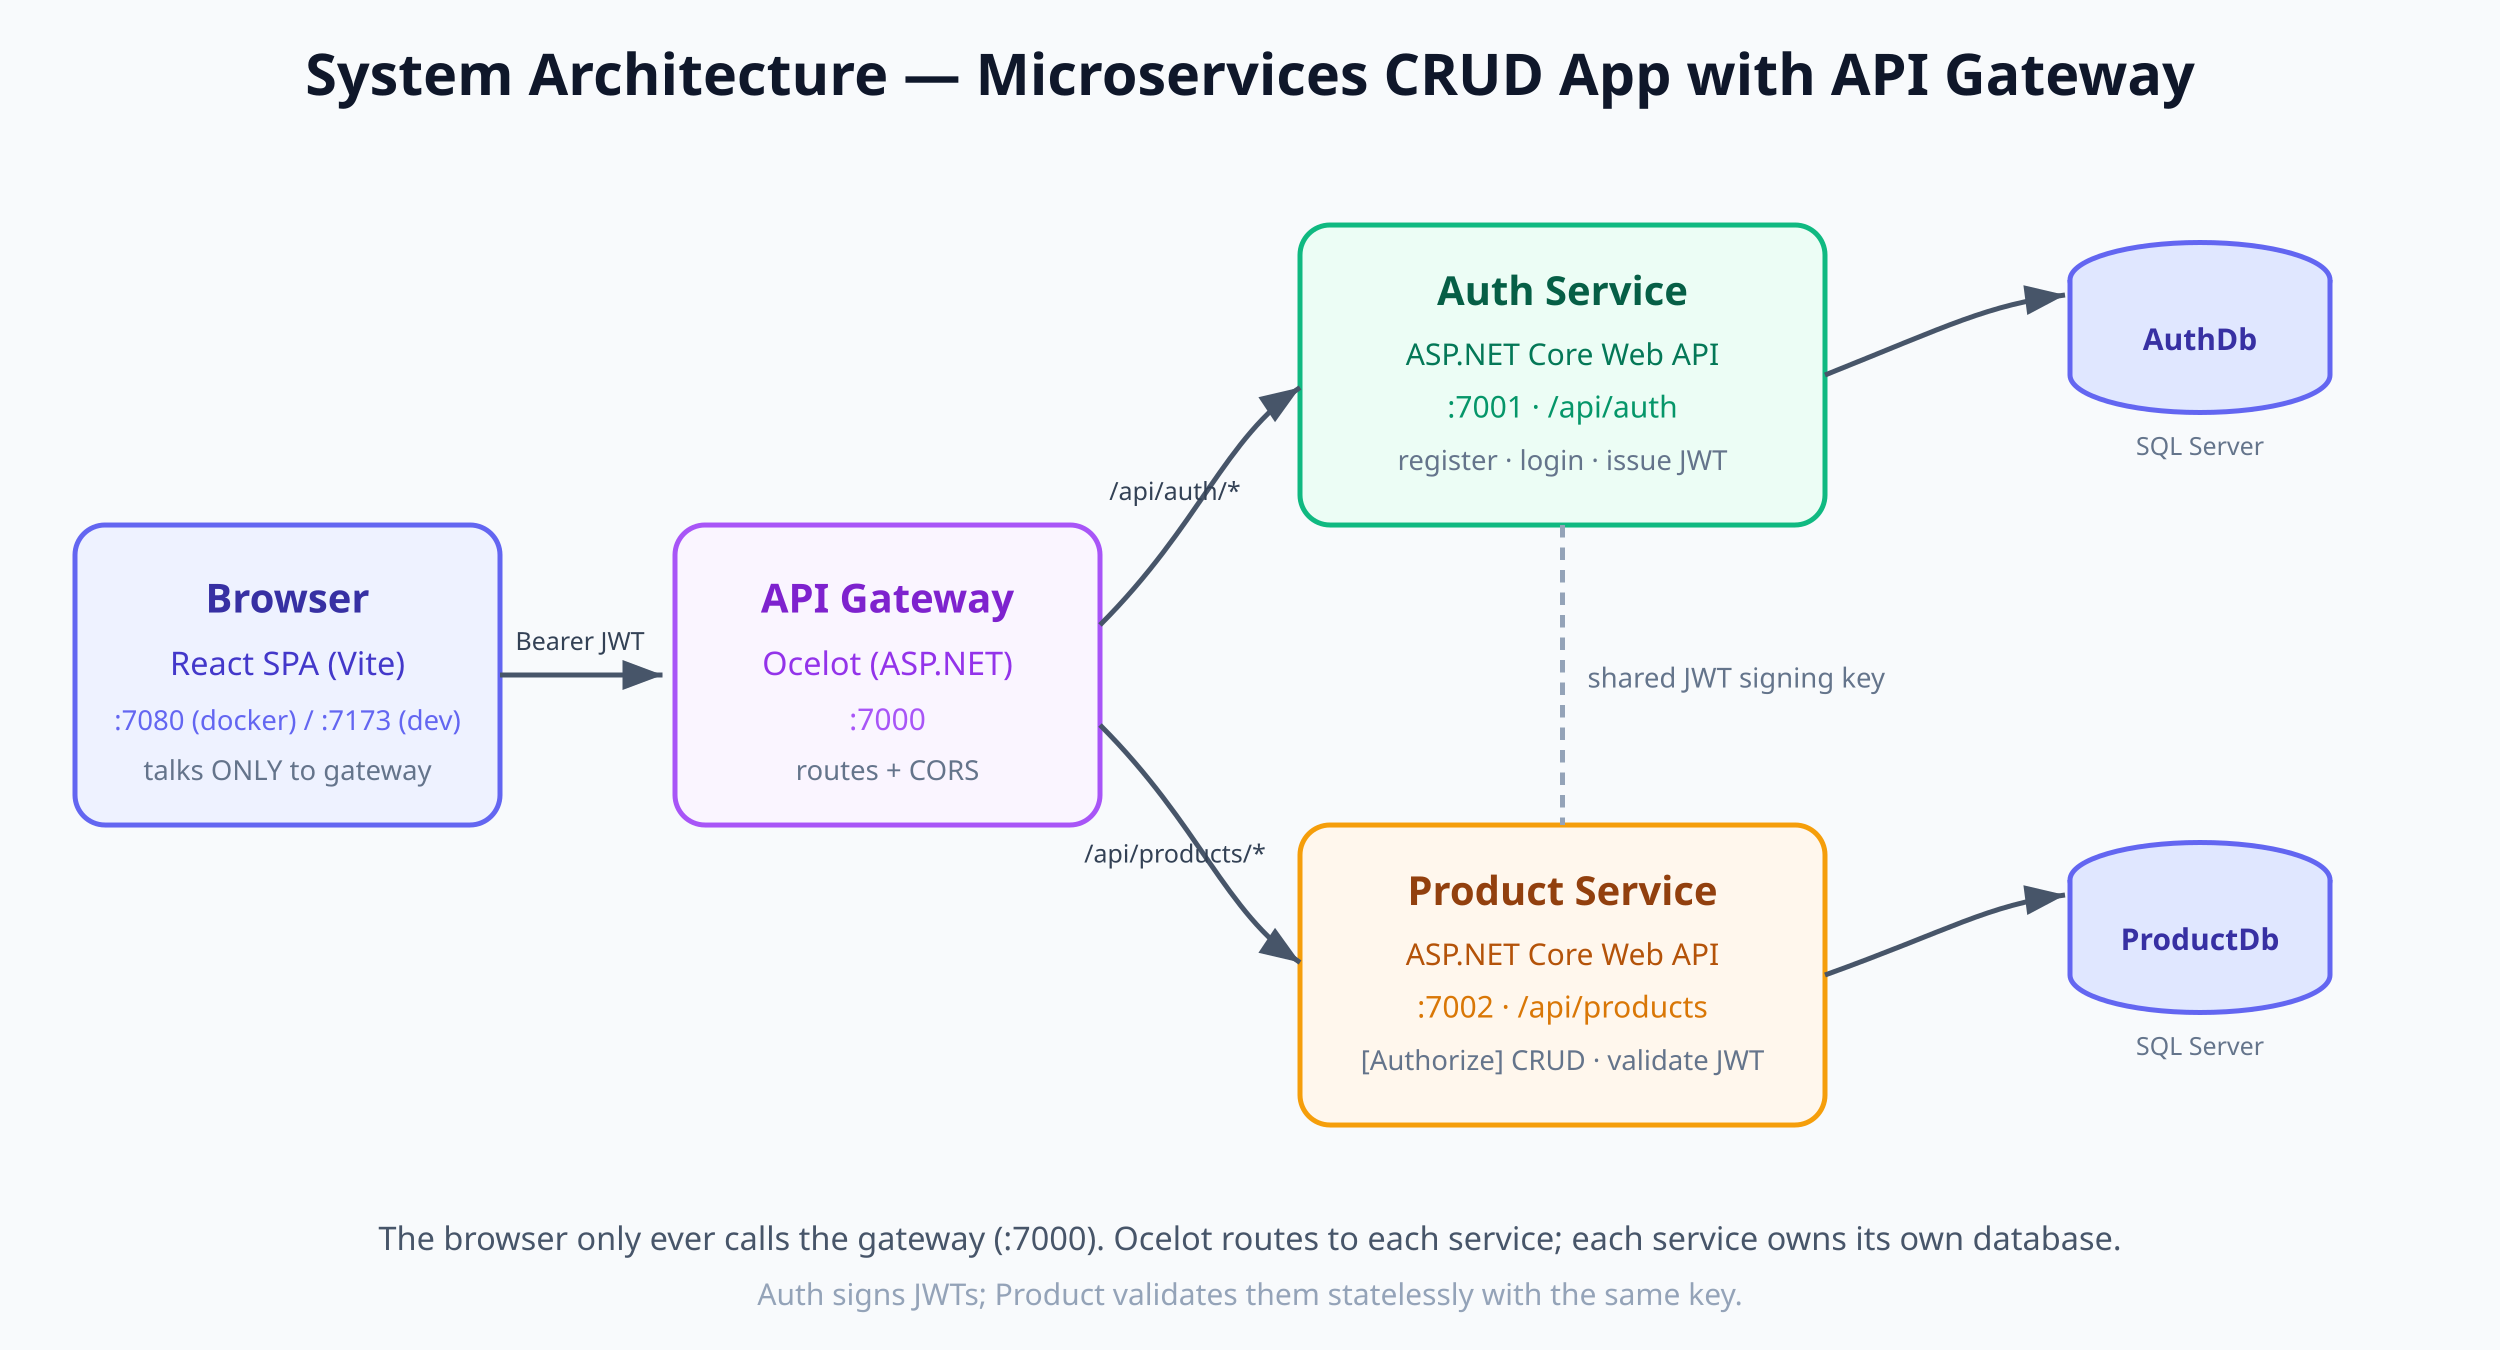
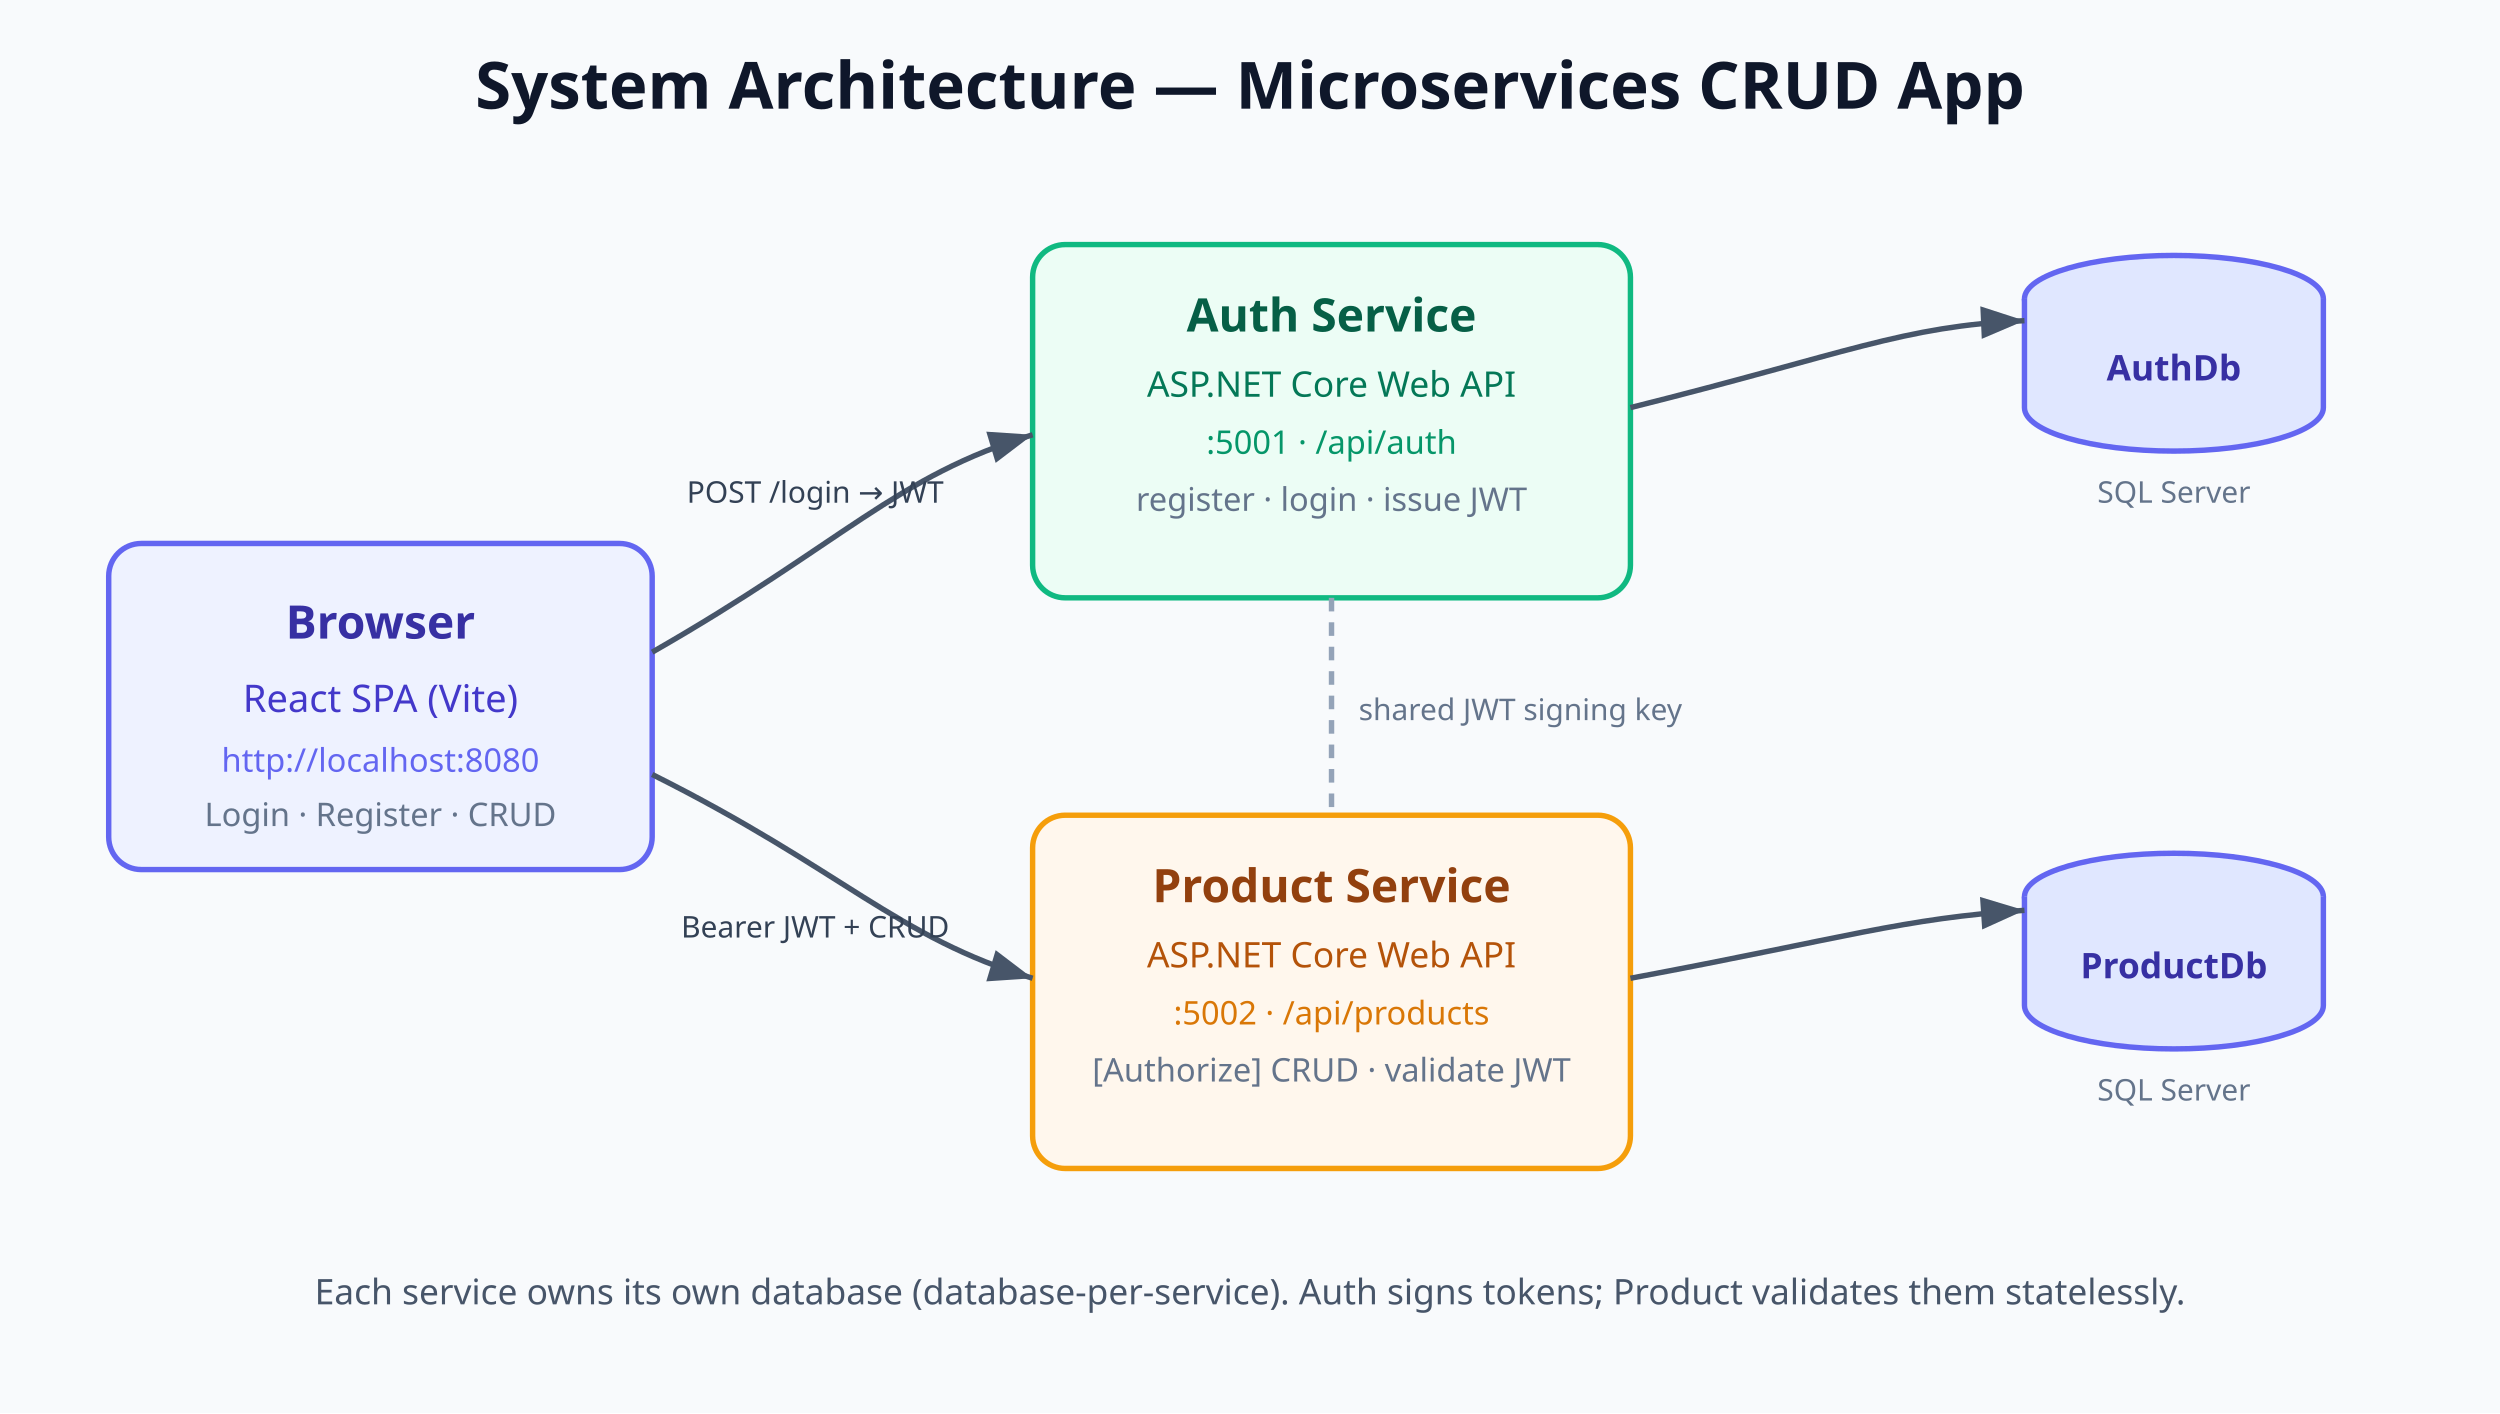
- <svg xmlns="http://www.w3.org/2000/svg" viewBox="0 0 1000 540" font-family="Segoe UI, system-ui, sans-serif">
-   <rect width="1000" height="540" fill="#f8fafc" />
-   <text x="500" y="38" text-anchor="middle" font-size="23" font-weight="700" fill="#0f172a">System Architecture — Microservices CRUD App with API Gateway</text>
-   <rect x="30" y="210" width="170" height="120" rx="12" fill="#eef2ff" stroke="#6366f1" stroke-width="2" />
-   <text x="115" y="245" text-anchor="middle" font-size="16" font-weight="700" fill="#3730a3">Browser</text>
-   <text x="115" y="270" text-anchor="middle" font-size="13" fill="#4338ca">React SPA (Vite)</text>
-   <text x="115" y="292" text-anchor="middle" font-size="11" fill="#6366f1">:7080 (docker) / :7173 (dev)</text>
-   <text x="115" y="312" text-anchor="middle" font-size="11" fill="#64748b">talks ONLY to gateway</text>
-   <rect x="270" y="210" width="170" height="120" rx="12" fill="#faf5ff" stroke="#a855f7" stroke-width="2" />
-   <text x="355" y="245" text-anchor="middle" font-size="16" font-weight="700" fill="#7e22ce">API Gateway</text>
-   <text x="355" y="270" text-anchor="middle" font-size="13" fill="#9333ea">Ocelot (ASP.NET)</text>
-   <text x="355" y="292" text-anchor="middle" font-size="12" fill="#a855f7">:7000</text>
-   <text x="355" y="312" text-anchor="middle" font-size="11" fill="#64748b">routes + CORS</text>
-   <rect x="520" y="90" width="210" height="120" rx="12" fill="#ecfdf5" stroke="#10b981" stroke-width="2" />
-   <text x="625" y="122" text-anchor="middle" font-size="16" font-weight="700" fill="#065f46">Auth Service</text>
-   <text x="625" y="146" text-anchor="middle" font-size="12" fill="#047857">ASP.NET Core Web API</text>
-   <text x="625" y="167" text-anchor="middle" font-size="12" fill="#059669">:7001 · /api/auth</text>
-   <text x="625" y="188" text-anchor="middle" font-size="11" fill="#64748b">register · login · issue JWT</text>
-   <rect x="520" y="330" width="210" height="120" rx="12" fill="#fff7ed" stroke="#f59e0b" stroke-width="2" />
-   <text x="625" y="362" text-anchor="middle" font-size="16" font-weight="700" fill="#92400e">Product Service</text>
-   <text x="625" y="386" text-anchor="middle" font-size="12" fill="#b45309">ASP.NET Core Web API</text>
-   <text x="625" y="407" text-anchor="middle" font-size="12" fill="#d97706">:7002 · /api/products</text>
-   <text x="625" y="428" text-anchor="middle" font-size="11" fill="#64748b">[Authorize] CRUD · validate JWT</text>
+ <svg xmlns="http://www.w3.org/2000/svg" viewBox="0 0 920 520" font-family="Segoe UI, system-ui, sans-serif">
+   <rect width="920" height="520" fill="#f8fafc" />
+   <text x="460" y="40" text-anchor="middle" font-size="24" font-weight="700" fill="#0f172a">System Architecture — Microservices CRUD App</text>
+   <rect x="40" y="200" width="200" height="120" rx="12" fill="#eef2ff" stroke="#6366f1" stroke-width="2" />
+   <text x="140" y="235" text-anchor="middle" font-size="17" font-weight="700" fill="#3730a3">Browser</text>
+   <text x="140" y="262" text-anchor="middle" font-size="14" fill="#4338ca">React SPA (Vite)</text>
+   <text x="140" y="284" text-anchor="middle" font-size="12" fill="#6366f1">http://localhost:8080</text>
+   <text x="140" y="304" text-anchor="middle" font-size="12" fill="#64748b">Login · Register · CRUD</text>
+   <rect x="380" y="90" width="220" height="130" rx="12" fill="#ecfdf5" stroke="#10b981" stroke-width="2" />
+   <text x="490" y="122" text-anchor="middle" font-size="17" font-weight="700" fill="#065f46">Auth Service</text>
+   <text x="490" y="146" text-anchor="middle" font-size="13" fill="#047857">ASP.NET Core Web API</text>
+   <text x="490" y="167" text-anchor="middle" font-size="12" fill="#059669">:5001  ·  /api/auth</text>
+   <text x="490" y="188" text-anchor="middle" font-size="12" fill="#64748b">register · login · issue JWT</text>
+   <rect x="380" y="300" width="220" height="130" rx="12" fill="#fff7ed" stroke="#f59e0b" stroke-width="2" />
+   <text x="490" y="332" text-anchor="middle" font-size="17" font-weight="700" fill="#92400e">Product Service</text>
+   <text x="490" y="356" text-anchor="middle" font-size="13" fill="#b45309">ASP.NET Core Web API</text>
+   <text x="490" y="377" text-anchor="middle" font-size="12" fill="#d97706">:5002  ·  /api/products</text>
+   <text x="490" y="398" text-anchor="middle" font-size="12" fill="#64748b">[Authorize] CRUD · validate JWT</text>
  <g>
-     <ellipse cx="880" cy="112" rx="52" ry="15" fill="#e0e7ff" stroke="#6366f1" stroke-width="2" />
-     <path d="M828 112 v38 a52 15 0 0 0 104 0 v-38" fill="#e0e7ff" stroke="#6366f1" stroke-width="2" />
-     <text x="880" y="140" text-anchor="middle" font-size="12" font-weight="700" fill="#3730a3">AuthDb</text>
-     <text x="880" y="182" text-anchor="middle" font-size="10" fill="#64748b">SQL Server</text>
+     <ellipse cx="800" cy="110" rx="55" ry="16" fill="#e0e7ff" stroke="#6366f1" stroke-width="2" />
+     <path d="M745 110 v40 a55 16 0 0 0 110 0 v-40" fill="#e0e7ff" stroke="#6366f1" stroke-width="2" />
+     <text x="800" y="140" text-anchor="middle" font-size="13" font-weight="700" fill="#3730a3">AuthDb</text>
+     <text x="800" y="185" text-anchor="middle" font-size="11" fill="#64748b">SQL Server</text>
  </g>
  <g>
-     <ellipse cx="880" cy="352" rx="52" ry="15" fill="#e0e7ff" stroke="#6366f1" stroke-width="2" />
-     <path d="M828 352 v38 a52 15 0 0 0 104 0 v-38" fill="#e0e7ff" stroke="#6366f1" stroke-width="2" />
-     <text x="880" y="380" text-anchor="middle" font-size="12" font-weight="700" fill="#3730a3">ProductDb</text>
-     <text x="880" y="422" text-anchor="middle" font-size="10" fill="#64748b">SQL Server</text>
+     <ellipse cx="800" cy="330" rx="55" ry="16" fill="#e0e7ff" stroke="#6366f1" stroke-width="2" />
+     <path d="M745 330 v40 a55 16 0 0 0 110 0 v-40" fill="#e0e7ff" stroke="#6366f1" stroke-width="2" />
+     <text x="800" y="360" text-anchor="middle" font-size="13" font-weight="700" fill="#3730a3">ProductDb</text>
+     <text x="800" y="405" text-anchor="middle" font-size="11" fill="#64748b">SQL Server</text>
  </g>
  <defs>
    <marker id="arrow" markerWidth="10" markerHeight="10" refX="8" refY="3" orient="auto" markerUnits="strokeWidth">
      <path d="M0,0 L8,3 L0,6 Z" fill="#475569" />
    </marker>
  </defs>
-   <path d="M200 270 H265" fill="none" stroke="#475569" stroke-width="2" marker-end="url(#arrow)" />
-   <text x="232" y="260" text-anchor="middle" font-size="10" fill="#334155">Bearer JWT</text>
-   <path d="M440 250 C 480 210, 490 175, 520 155" fill="none" stroke="#475569" stroke-width="2" marker-end="url(#arrow)" />
-   <text x="470" y="200" text-anchor="middle" font-size="10" fill="#334155">/api/auth/*</text>
-   <path d="M440 290 C 480 330, 490 365, 520 385" fill="none" stroke="#475569" stroke-width="2" marker-end="url(#arrow)" />
-   <text x="470" y="345" text-anchor="middle" font-size="10" fill="#334155">/api/products/*</text>
-   <path d="M730 150 C 780 130, 795 122, 826 118" fill="none" stroke="#475569" stroke-width="2" marker-end="url(#arrow)" />
-   <path d="M730 390 C 780 372, 795 362, 826 358" fill="none" stroke="#475569" stroke-width="2" marker-end="url(#arrow)" />
-   <path d="M625 210 L 625 330" fill="none" stroke="#94a3b8" stroke-width="2" stroke-dasharray="5 4" />
-   <text x="635" y="275" font-size="11" fill="#64748b">shared JWT signing key</text>
-   <text x="500" y="500" text-anchor="middle" font-size="13" fill="#475569">The browser only ever calls the gateway (:7000). Ocelot routes to each service; each service owns its own database.</text>
-   <text x="500" y="522" text-anchor="middle" font-size="12" fill="#94a3b8">Auth signs JWTs; Product validates them statelessly with the same key.</text>
+   <path d="M240 240 C 310 200, 330 175, 380 160" fill="none" stroke="#475569" stroke-width="2" marker-end="url(#arrow)" />
+   <text x="300" y="185" text-anchor="middle" font-size="11" fill="#334155">POST /login → JWT</text>
+   <path d="M240 285 C 310 320, 330 345, 380 360" fill="none" stroke="#475569" stroke-width="2" marker-end="url(#arrow)" />
+   <text x="300" y="345" text-anchor="middle" font-size="11" fill="#334155">Bearer JWT + CRUD</text>
+   <path d="M600 150 C 680 130, 700 120, 745 118" fill="none" stroke="#475569" stroke-width="2" marker-end="url(#arrow)" />
+   <path d="M600 360 C 680 345, 700 338, 745 335" fill="none" stroke="#475569" stroke-width="2" marker-end="url(#arrow)" />
+   <path d="M490 220 L 490 300" fill="none" stroke="#94a3b8" stroke-width="2" stroke-dasharray="5 4" />
+   <text x="500" y="265" font-size="11" fill="#64748b">shared JWT signing key</text>
+   <text x="460" y="480" text-anchor="middle" font-size="13" fill="#475569">Each service owns its own database (database-per-service). Auth signs tokens; Product validates them statelessly.</text>
</svg>
